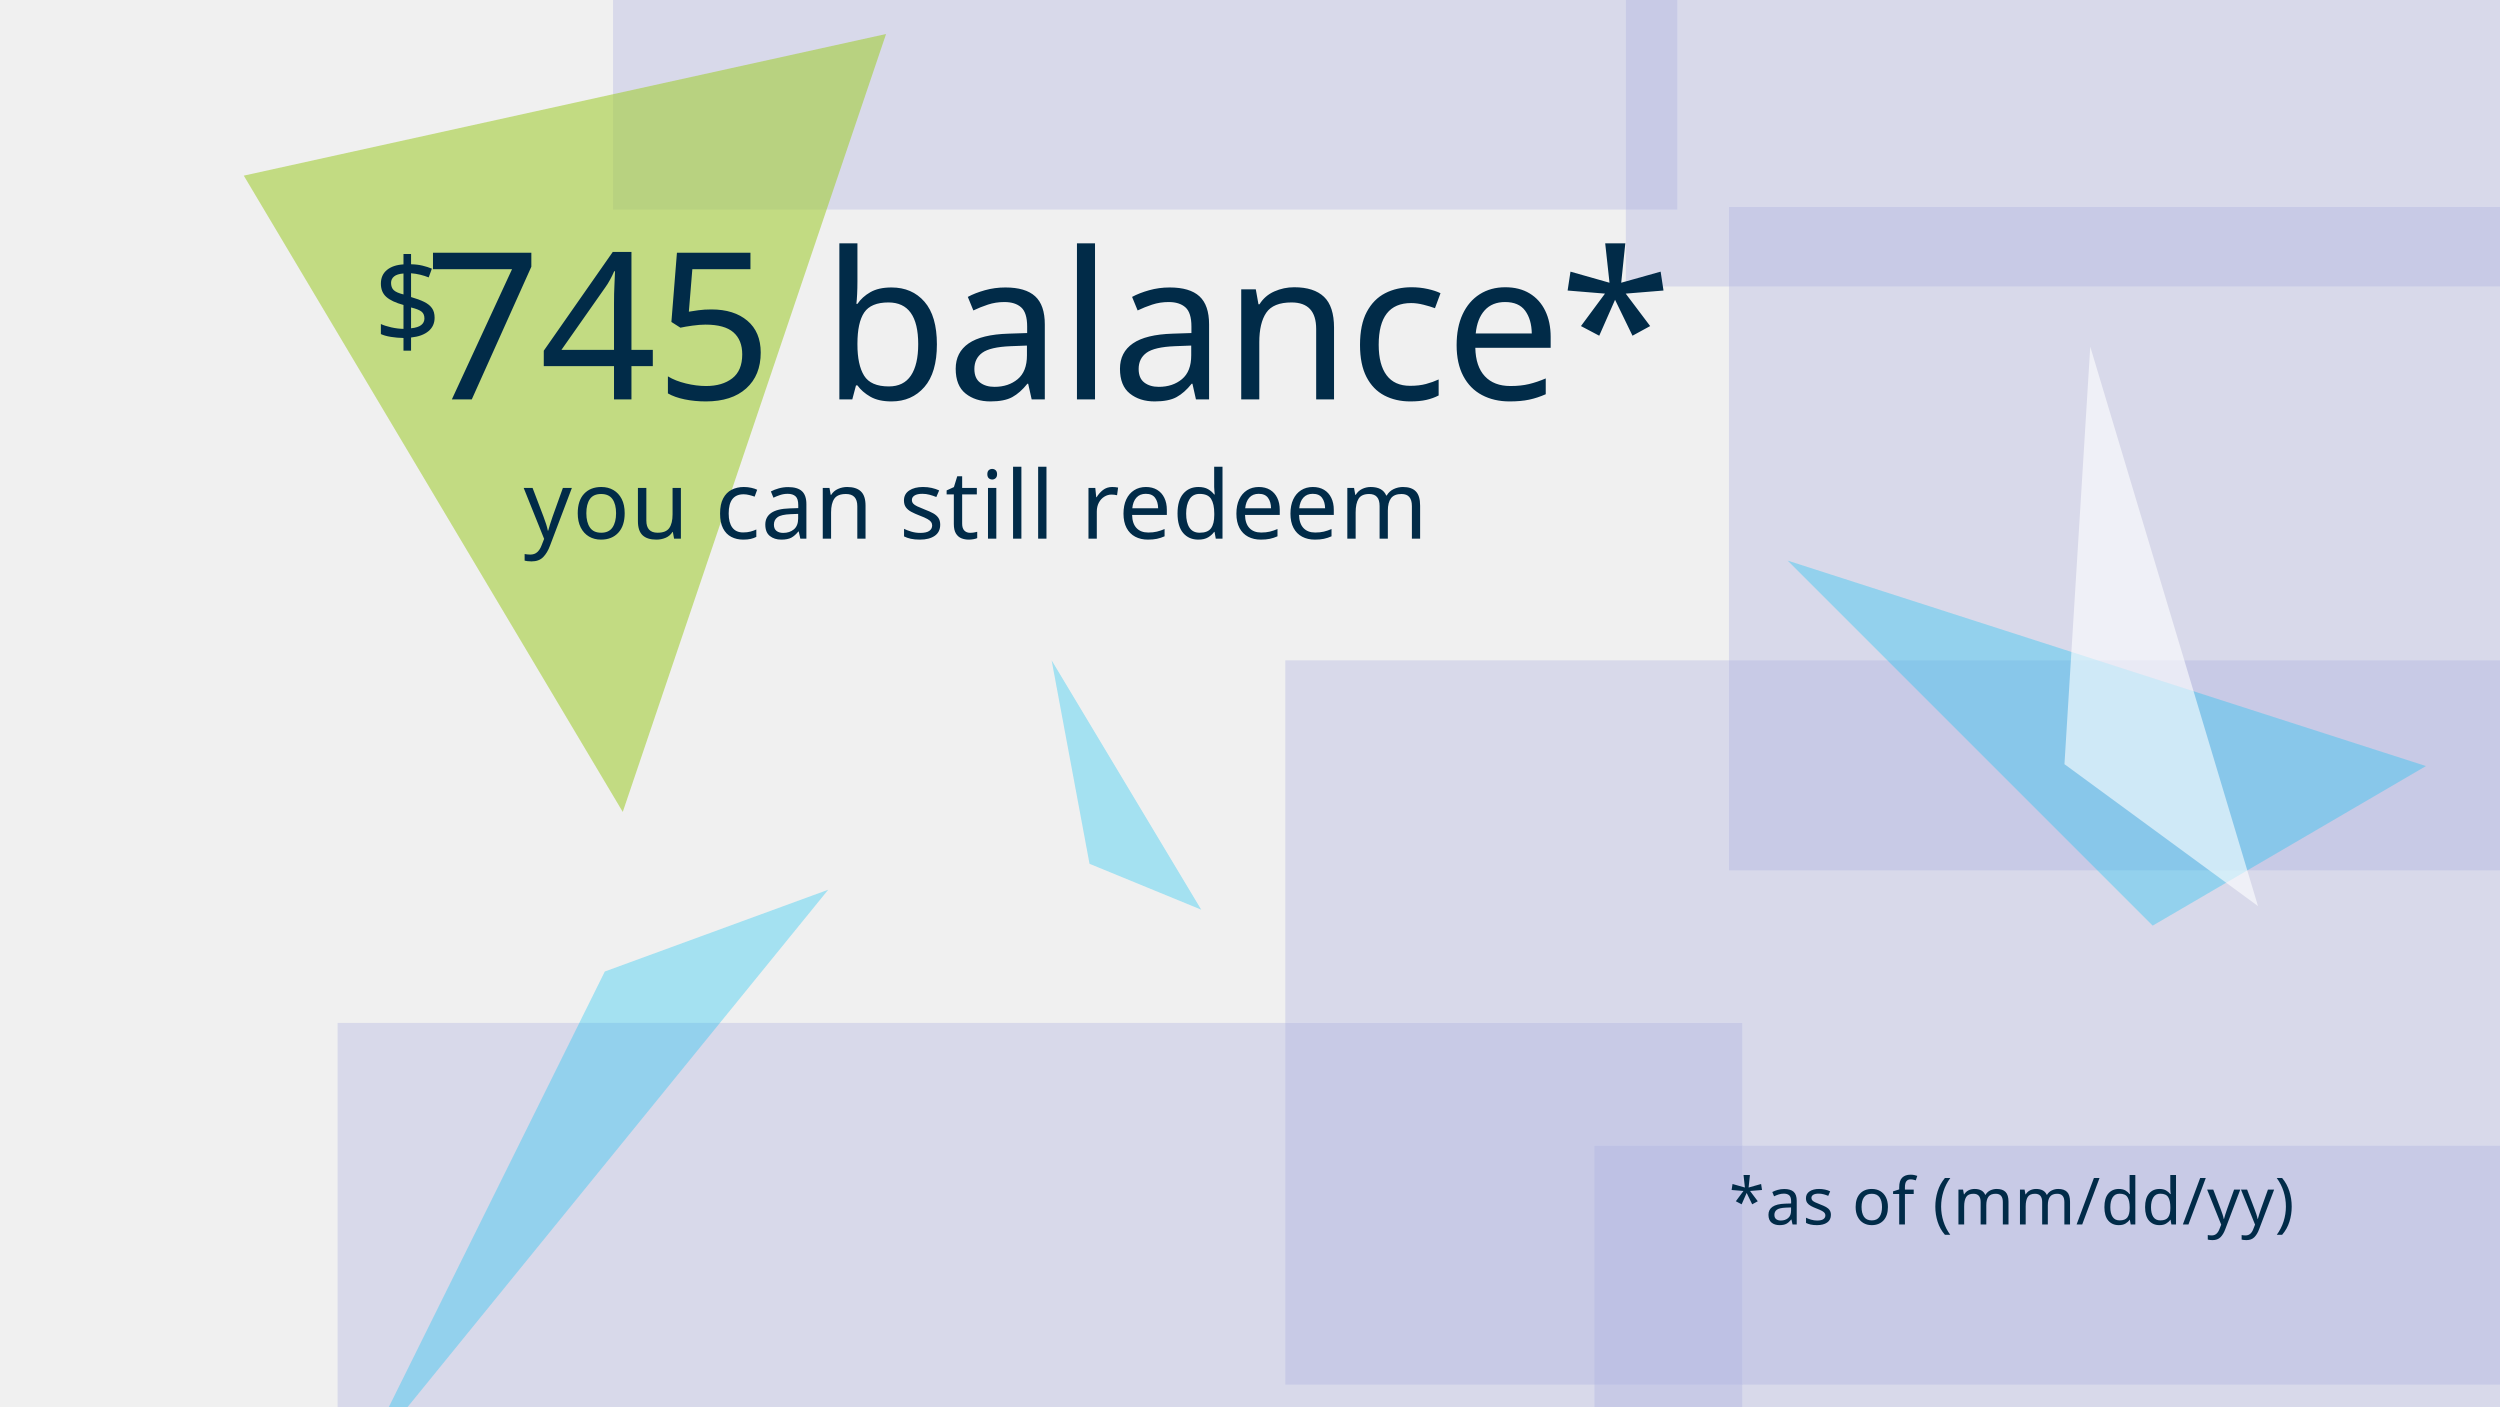
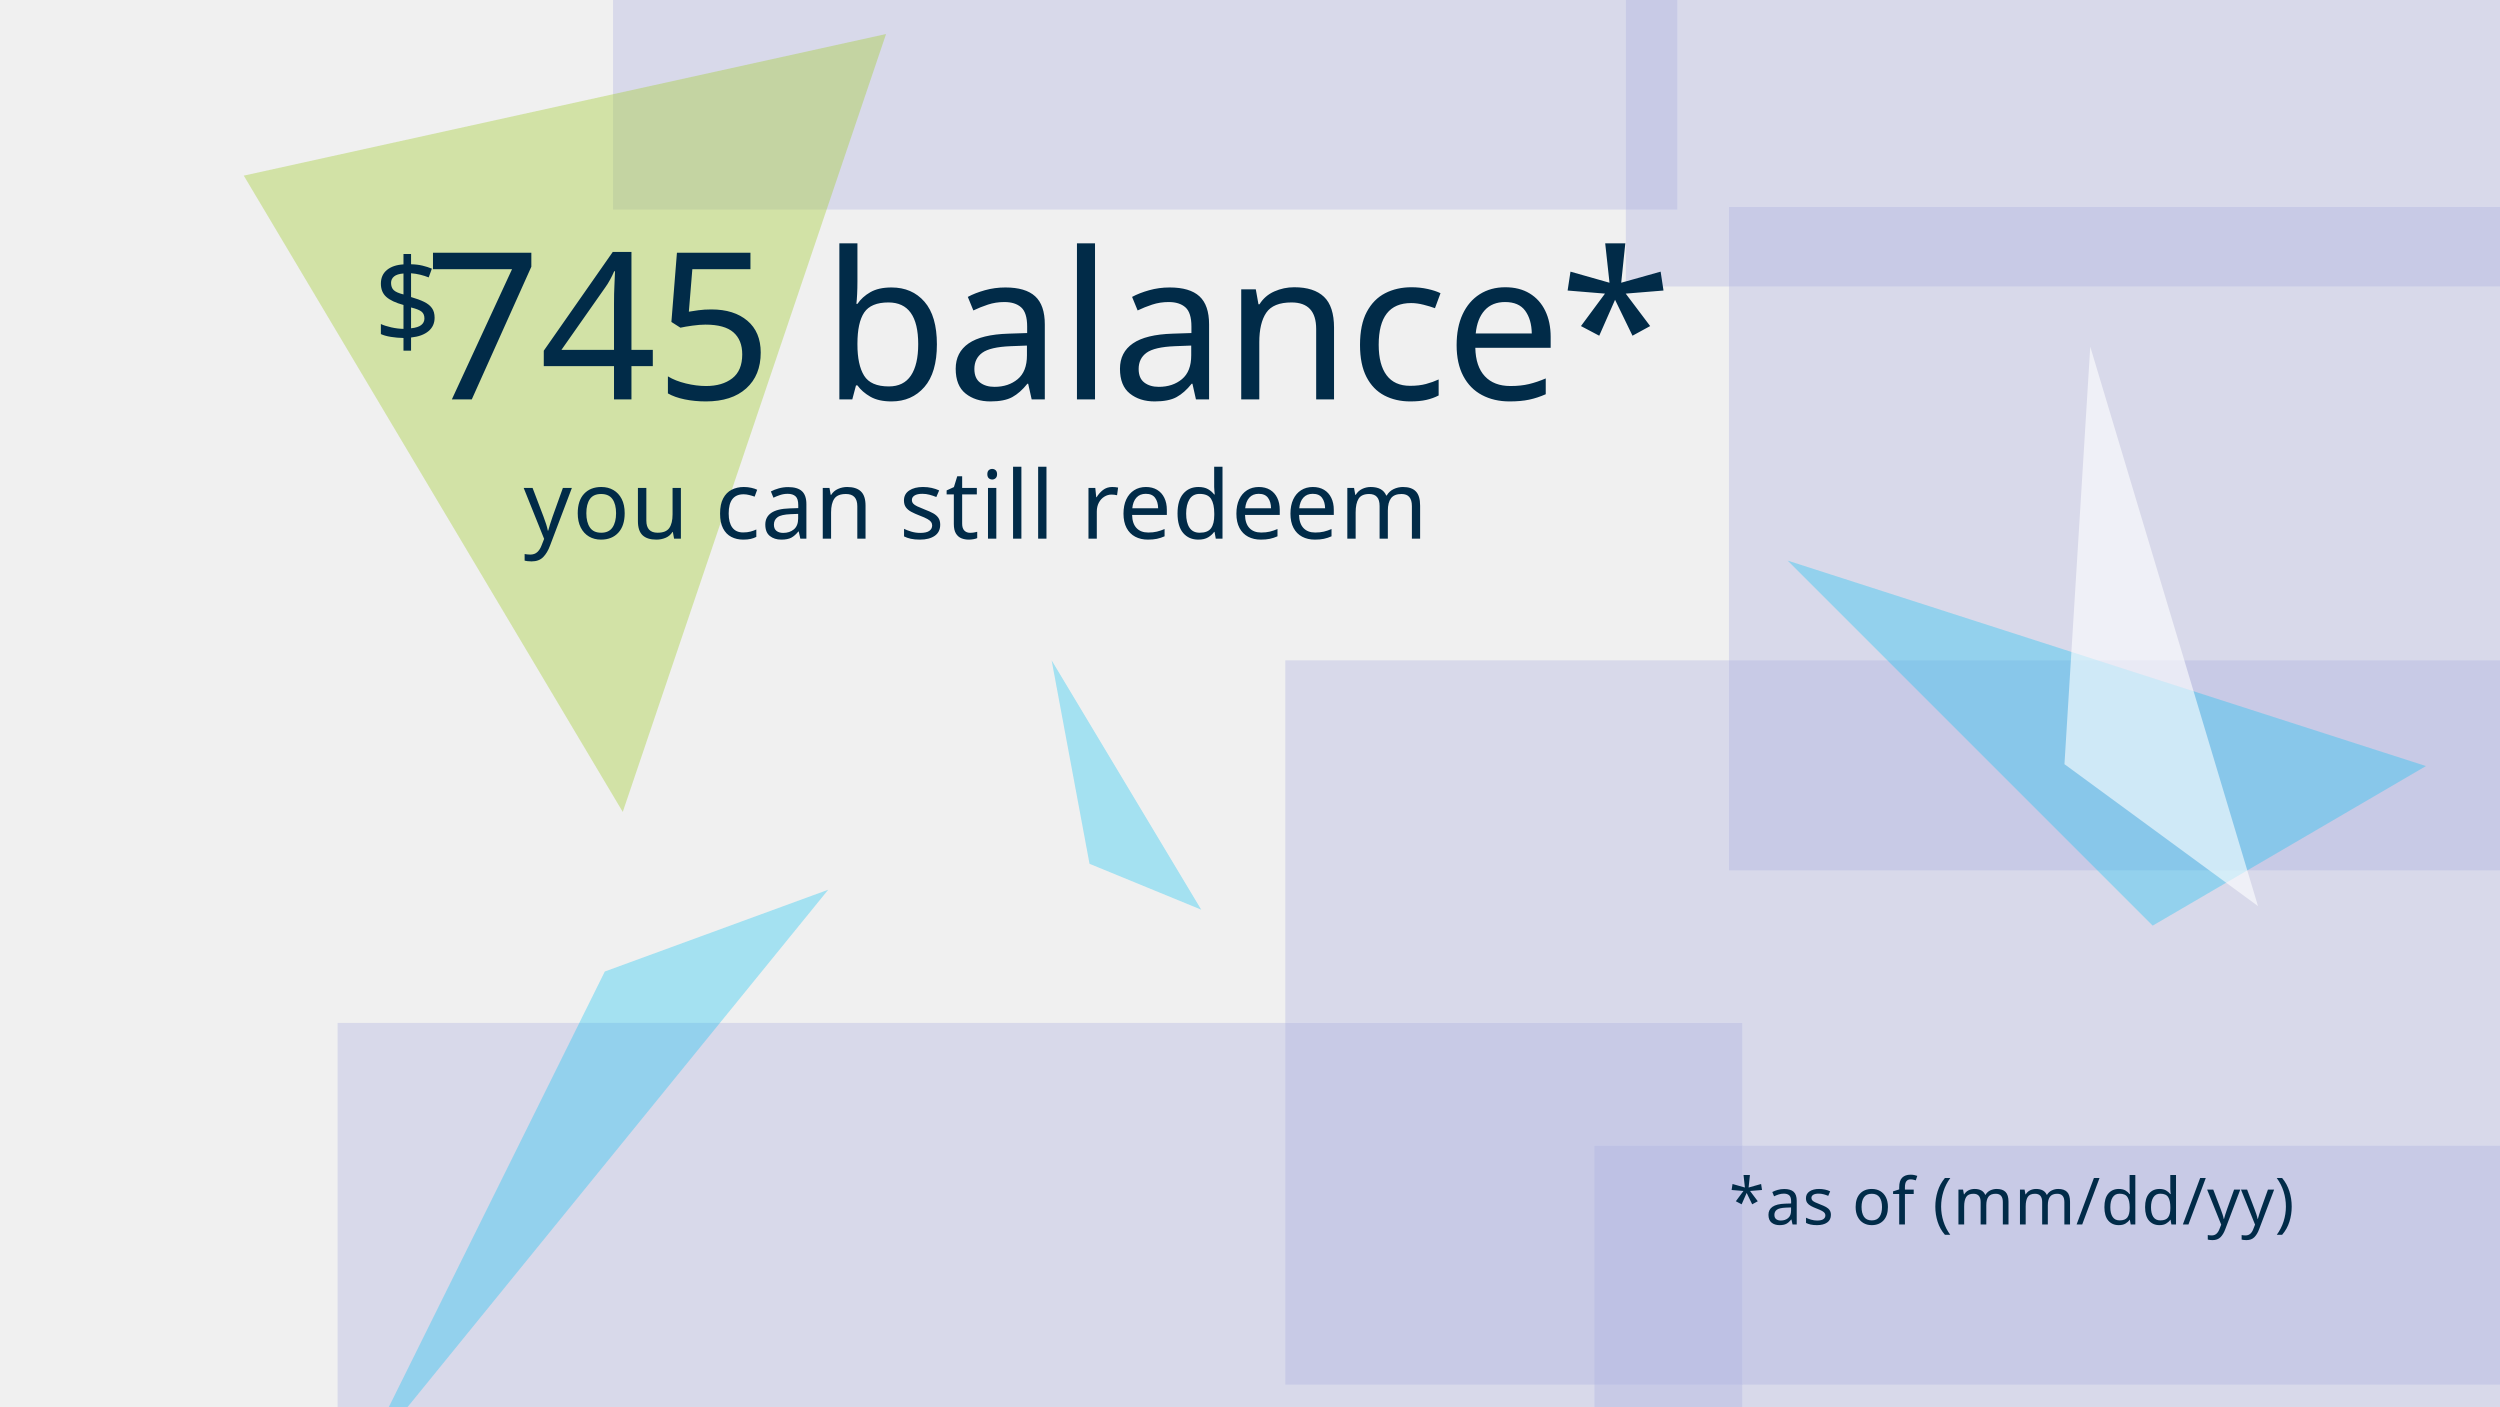
<svg xmlns="http://www.w3.org/2000/svg" version="1.1" id="_x37_45BalanceSvg" x="0px" y="0px" width="3840px" height="2160px" viewBox="0 0 3840 2160" enable-background="new 0 0 3840 2160" xml:space="preserve">
  <g id="_x2D_.contentScene-">
    <g id="_x2D_.contForPoint-" opacity="0.3">
      <g id="_x2D_.moveElements-_2_">
        <g>
          <g>
            <rect id="_x2D_.contForPointB-_3_" x="1974.2" y="1014.28" opacity="0.33" fill="#0010B9" width="2038.6" height="1112.56" />
            <rect id="_x2D_.contForPointB-_5_" x="2448.99" y="1759.79" opacity="0.33" fill="#0010B9" width="2038.6" height="1112.56" />
            <rect id="_x2D_.contForPointB-_4_" x="2497.3" y="-619.78" opacity="0.33" fill="#0010B9" width="1941.97" height="1059.83" />
            <rect id="_x2D_.contForPointB-_2_" x="518.49" y="1571.22" opacity="0.33" fill="#0010B9" width="2157.7" height="1177.56" />
            <rect id="_x2D_.contForPointB-_1_" x="2655.66" y="317.88" opacity="0.33" fill="#0010B9" width="1867.28" height="1019.07" />
            <rect id="_x2D_.contForPointB-" x="941.64" y="-570.23" opacity="0.33" fill="#0010B9" width="1634.8" height="892.19" />
            <rect x="3.04" fill="none" width="3836.96" height="2158.11" />
          </g>
        </g>
      </g>
    </g>
    <g id="_x2D_.moveElements-_1_">
      <g>
        <g>
-           <polygon opacity="0.32" fill="#00C0F2" points="2745.85,861.09 3306.53,1421.77 3726.28,1176.66     " />
+           <polygon id="_x2D_.rotationRight-_1_" opacity="0.32" fill="#00C0F2" points="2745.85,861.09 3306.53,1421.77 3726.28,1176.66           " />
          <rect fill="none" width="3840" height="2148.64" />
        </g>
      </g>
      <g>
        <g>
-           <polygon opacity="0.32" fill="#00C0F2" points="1615.3,1014.28 1673.51,1326.79 1845.09,1397.26     " />
+           <polygon id="_x2D_.rotationLeft-_1_" opacity="0.32" fill="#00C0F2" points="1615.3,1014.28 1673.51,1326.79 1845.09,1397.26           " />
          <rect fill="none" width="3840" height="2148.64" />
        </g>
      </g>
      <g>
        <g>
-           <polygon opacity="0.32" fill="#00C0F2" points="929,1492.23 552.15,2252.06 1272.15,1366.62     " />
+           <polygon id="_x2D_.rotationRight-" opacity="0.32" fill="#00C0F2" points="929,1492.23 552.15,2252.06 1272.15,1366.62     " />
          <rect fill="none" width="3840" height="2148.64" />
        </g>
      </g>
      <g>
        <g>
          <polygon opacity="0.6" fill="#FFFFFF" points="3210.64,532.54 3171.01,1173.79 3468.29,1391.76     " />
          <rect fill="none" width="3840" height="2148.64" />
        </g>
      </g>
    </g>
    <g id="_x2D_.moveElements-">
      <g>
        <g>
          <g>
-             <polygon opacity="0.6" fill="#A4CD38" points="1361,52.23 956.57,1247.13 374.45,269.77      " />
+             <polygon id="_x2D_.rotationLeft-" opacity="0.4" fill="#A4CD38" points="1361,52.23 956.57,1247.13 374.45,269.77      " />
            <rect fill="none" width="3840" height="2148.64" />
          </g>
          <g>
            <text transform="matrix(1 0 0 1 804.2356 827.4177)" fill="#012B48" font-family="'HelveticaNeueLTStd-Bd'" font-size="145.403px" letter-spacing="1">you can still redeem</text>
            <rect fill="none" width="3840" height="2148.64" />
          </g>
          <text transform="matrix(1 0 0 1 651.1917 613.4308)" fill="#012B48" font-family="'HelveticaNeueLTStd-ThIt'" font-size="315.413px" letter-spacing="-3">745 balance*</text>
          <text transform="matrix(1 0 0 1 573.7588 528.0591)" fill="#012B48" font-family="'HelveticaNeueLTStd-Th'" font-size="181.767px" letter-spacing="-1">$</text>
          <rect fill="none" width="3840" height="2148.64" />
        </g>
      </g>
      <g>
        <g>
          <text transform="matrix(1 0 0 1 2655.66 1880.825)" fill="#012B48" font-family="'HelveticaNeueLTStd-ThIt'" font-size="100px" letter-spacing="1">*as of (mm/dd/yy)</text>
          <rect fill="none" width="3840" height="2148.64" />
        </g>
      </g>
    </g>
  </g>
  <rect fill="none" width="3840" height="2148.64" />
</svg>
